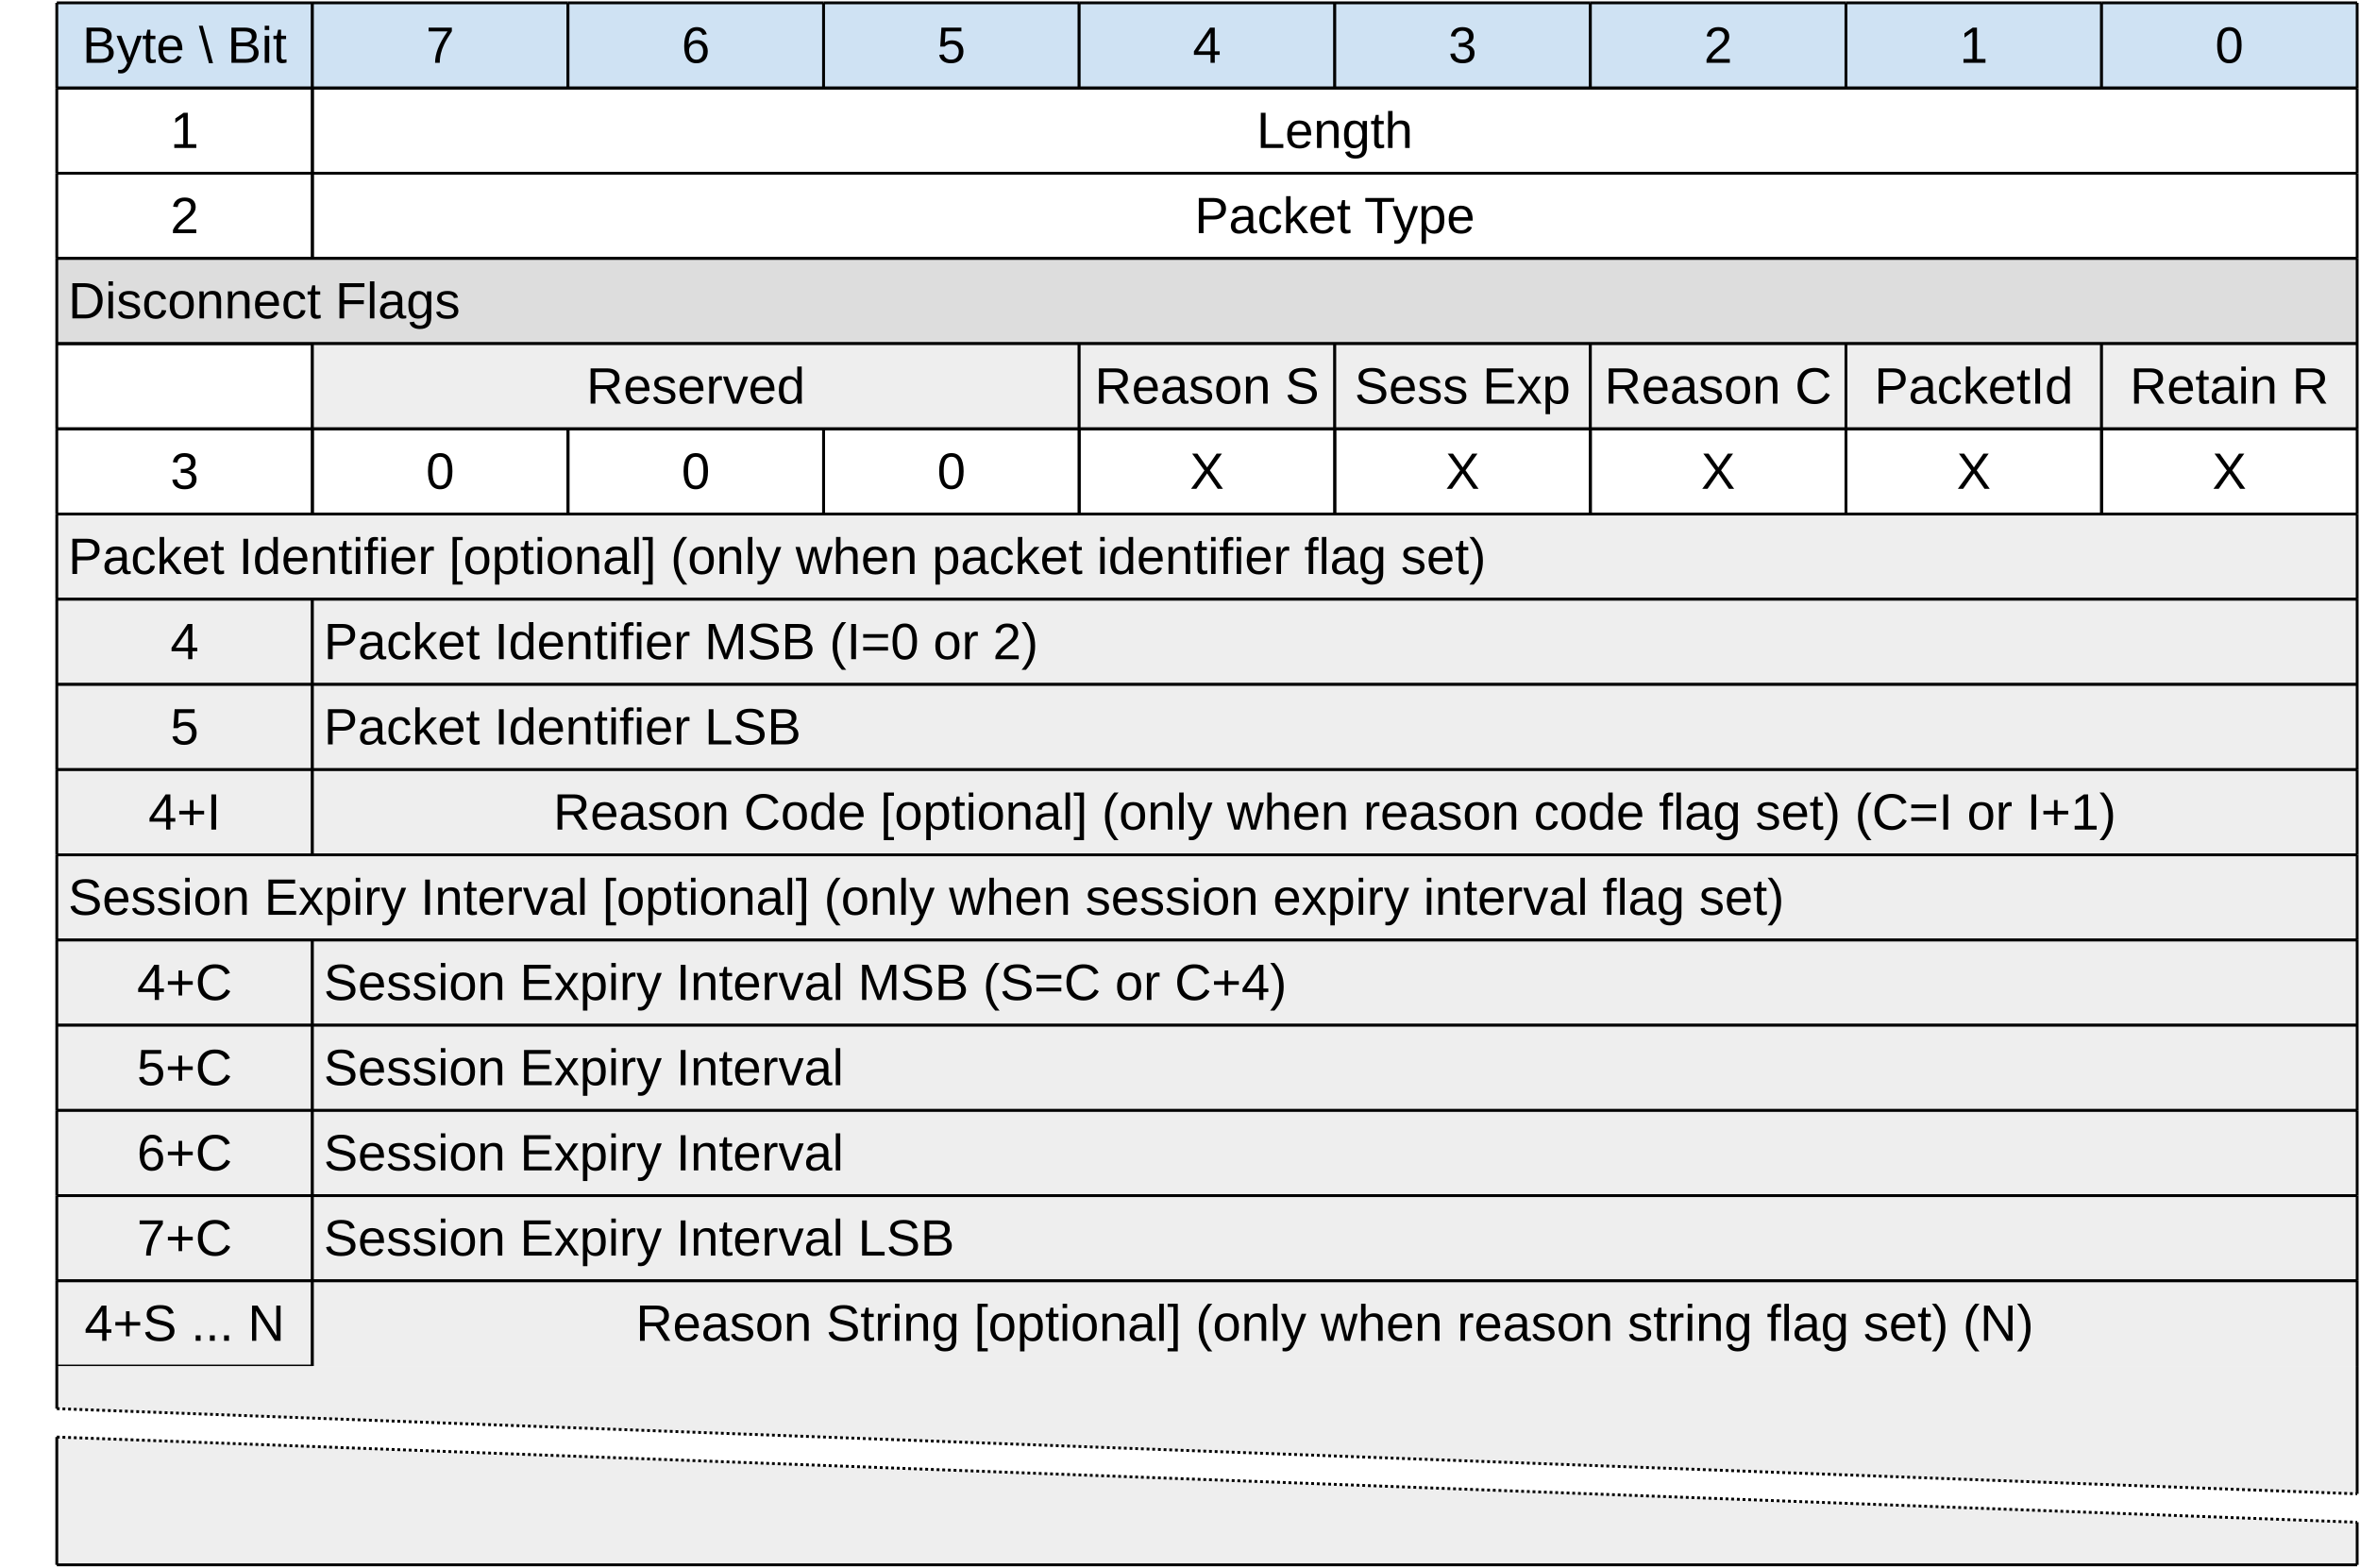
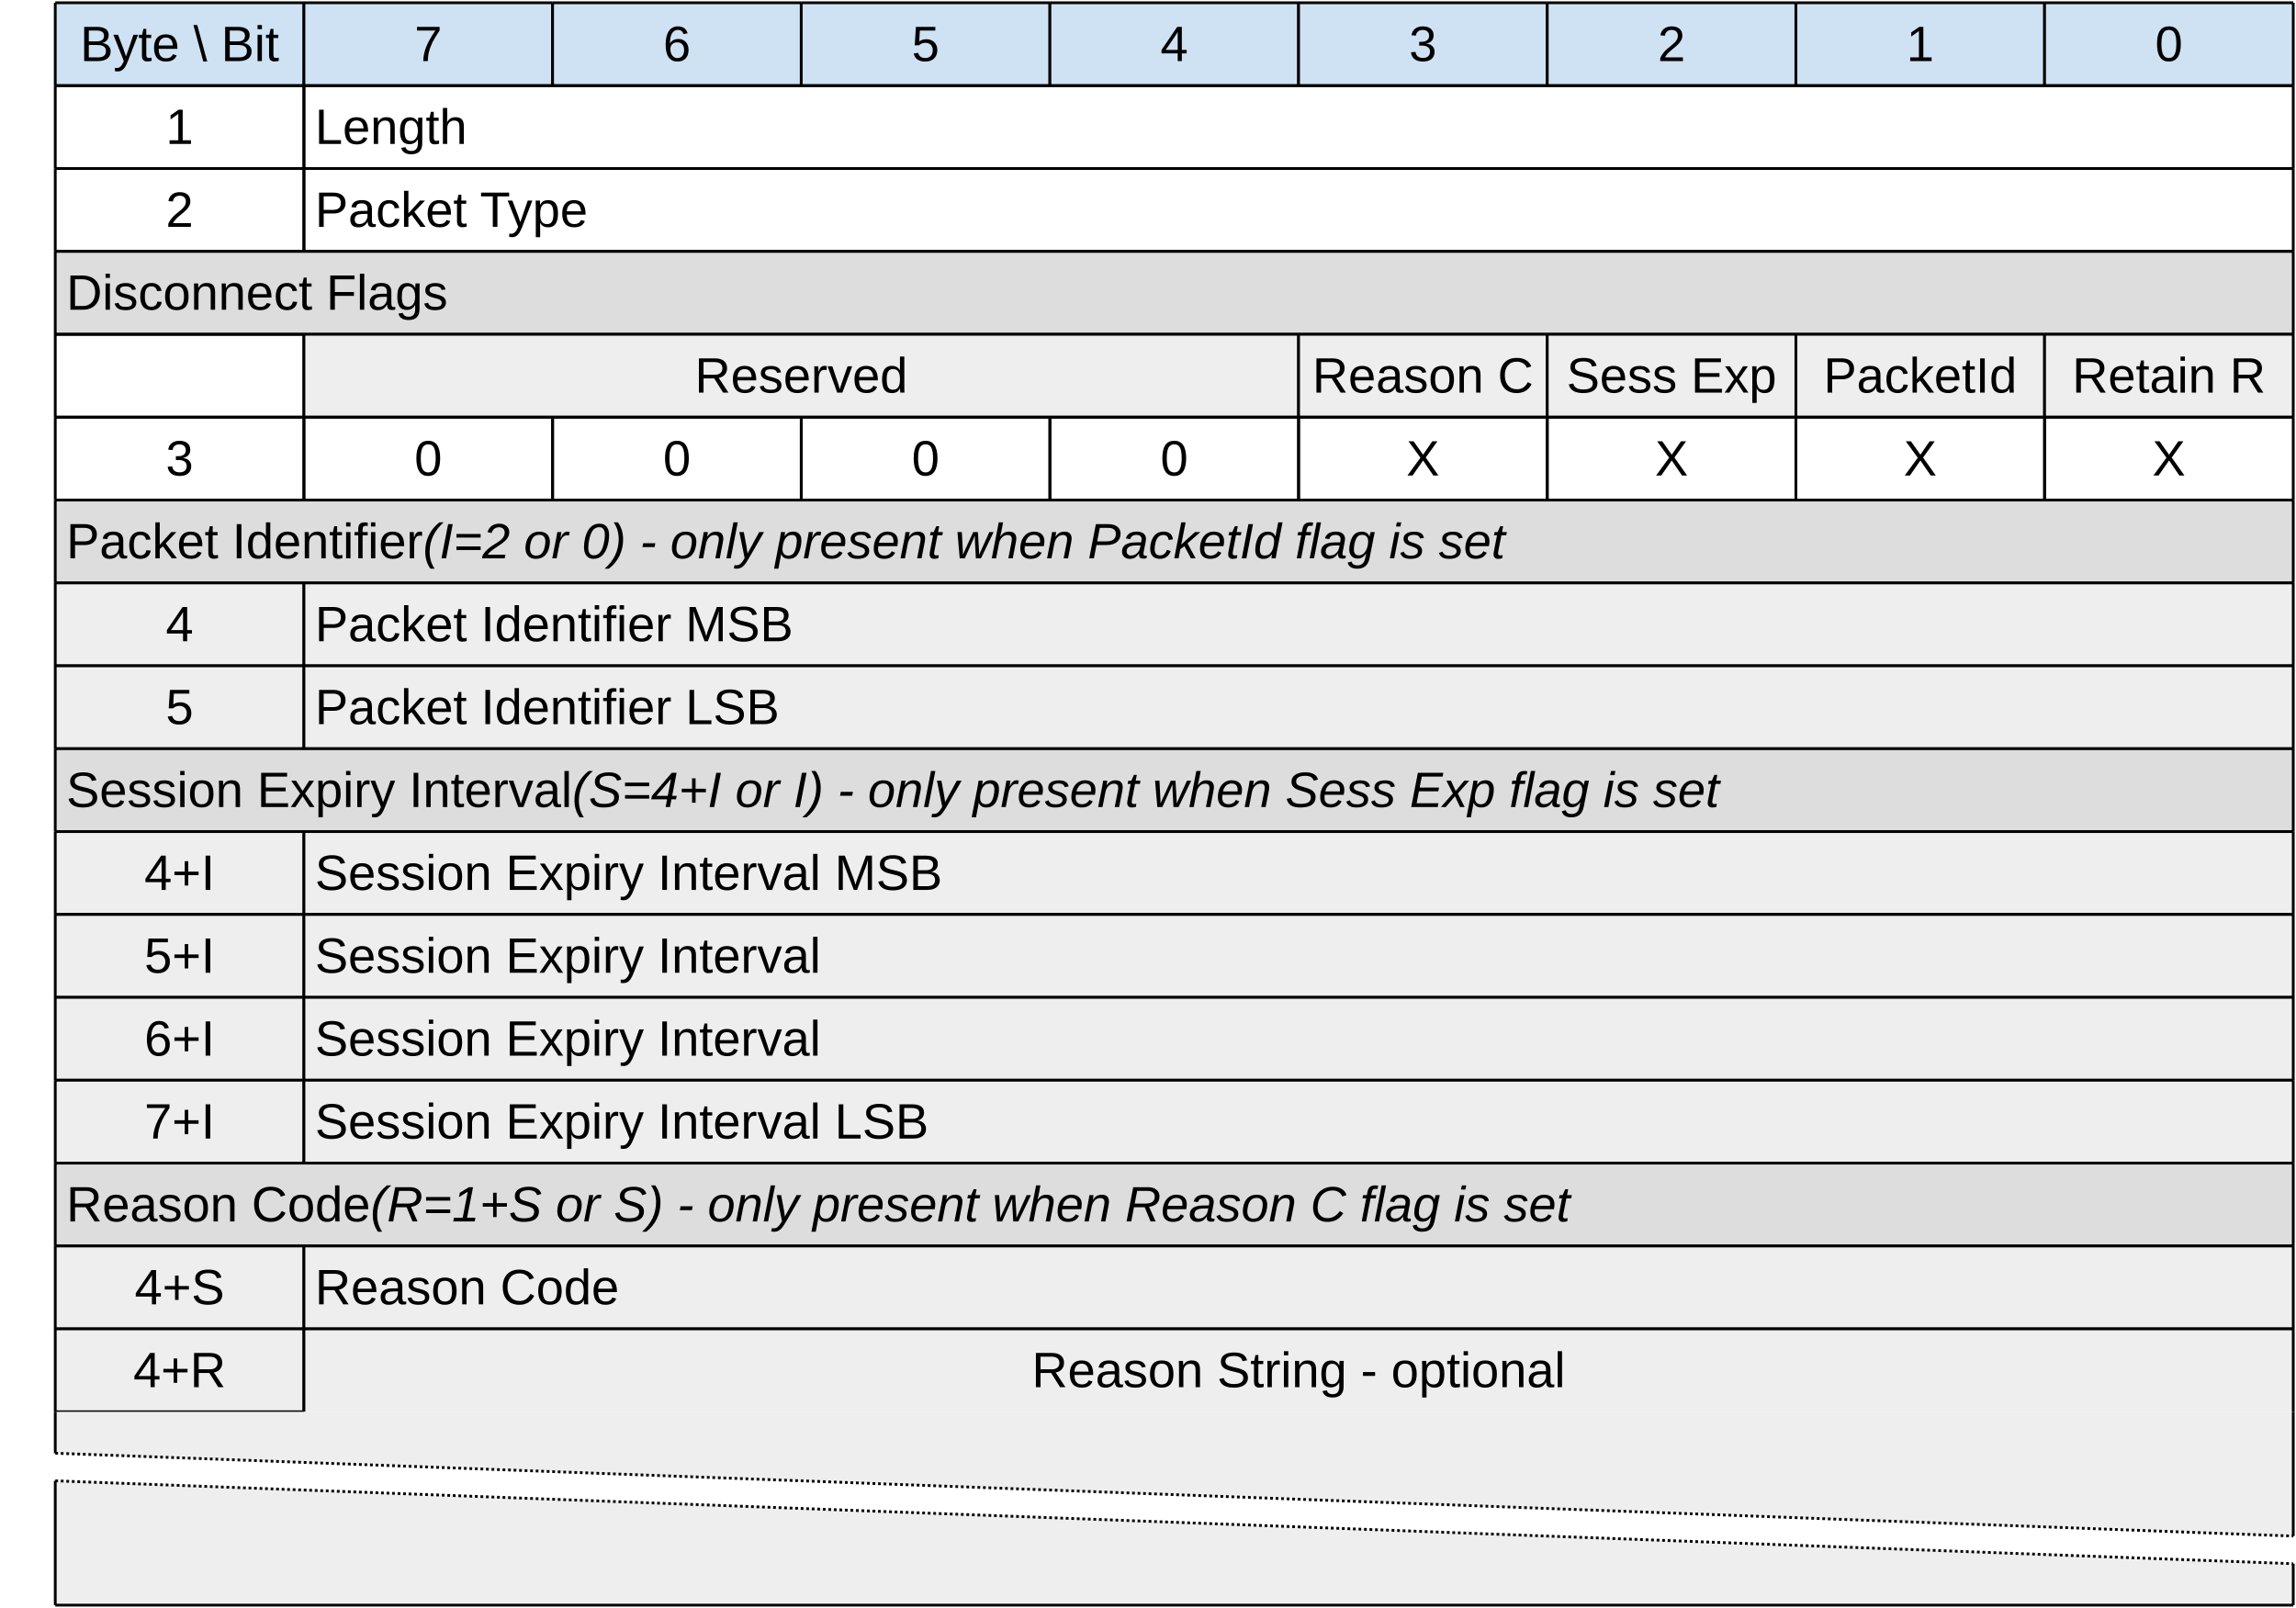
- <svg xmlns="http://www.w3.org/2000/svg" version="1.0" width="831" height="552" viewBox="0 0 831 552">
+ <svg xmlns="http://www.w3.org/2000/svg" version="1.0" width="831" height="582" viewBox="0 0 831 582">
  <rect x="20" y="1" height="30" width="90" fill="#cfe2f3" />
  <line x1="20" y1="1" x2="110" y2="1" stroke="#000000" stroke-width="1" />
  <line x1="20" y1="31" x2="110" y2="31" stroke="#000000" stroke-width="1" />
  <line x1="110" y1="1" x2="110" y2="31" stroke="#000000" stroke-width="1" />
  <line x1="20" y1="1" x2="20" y2="31" stroke="#000000" stroke-width="1" />
  <text font-size="18" font-family="Arial" x="65" y="17" text-anchor="middle" dominant-baseline="middle">Byte \ Bit</text>
  <rect x="110" y="1" height="30" width="90" fill="#cfe2f3" />
  <line x1="110" y1="1" x2="200" y2="1" stroke="#000000" stroke-width="1" />
  <line x1="110" y1="31" x2="200" y2="31" stroke="#000000" stroke-width="1" />
  <line x1="200" y1="1" x2="200" y2="31" stroke="#000000" stroke-width="1" />
  <line x1="110" y1="1" x2="110" y2="31" stroke="#000000" stroke-width="1" />
  <text font-size="18" font-family="Arial" x="155" y="17" text-anchor="middle" dominant-baseline="middle">7</text>
  <rect x="200" y="1" height="30" width="90" fill="#cfe2f3" />
  <line x1="200" y1="1" x2="290" y2="1" stroke="#000000" stroke-width="1" />
  <line x1="200" y1="31" x2="290" y2="31" stroke="#000000" stroke-width="1" />
  <line x1="290" y1="1" x2="290" y2="31" stroke="#000000" stroke-width="1" />
  <line x1="200" y1="1" x2="200" y2="31" stroke="#000000" stroke-width="1" />
  <text font-size="18" font-family="Arial" x="245" y="17" text-anchor="middle" dominant-baseline="middle">6</text>
  <rect x="290" y="1" height="30" width="90" fill="#cfe2f3" />
  <line x1="290" y1="1" x2="380" y2="1" stroke="#000000" stroke-width="1" />
  <line x1="290" y1="31" x2="380" y2="31" stroke="#000000" stroke-width="1" />
  <line x1="380" y1="1" x2="380" y2="31" stroke="#000000" stroke-width="1" />
  <line x1="290" y1="1" x2="290" y2="31" stroke="#000000" stroke-width="1" />
  <text font-size="18" font-family="Arial" x="335" y="17" text-anchor="middle" dominant-baseline="middle">5</text>
  <rect x="380" y="1" height="30" width="90" fill="#cfe2f3" />
  <line x1="380" y1="1" x2="470" y2="1" stroke="#000000" stroke-width="1" />
  <line x1="380" y1="31" x2="470" y2="31" stroke="#000000" stroke-width="1" />
  <line x1="470" y1="1" x2="470" y2="31" stroke="#000000" stroke-width="1" />
  <line x1="380" y1="1" x2="380" y2="31" stroke="#000000" stroke-width="1" />
  <text font-size="18" font-family="Arial" x="425" y="17" text-anchor="middle" dominant-baseline="middle">4</text>
  <rect x="470" y="1" height="30" width="90" fill="#cfe2f3" />
  <line x1="470" y1="1" x2="560" y2="1" stroke="#000000" stroke-width="1" />
  <line x1="470" y1="31" x2="560" y2="31" stroke="#000000" stroke-width="1" />
  <line x1="560" y1="1" x2="560" y2="31" stroke="#000000" stroke-width="1" />
  <line x1="470" y1="1" x2="470" y2="31" stroke="#000000" stroke-width="1" />
  <text font-size="18" font-family="Arial" x="515" y="17" text-anchor="middle" dominant-baseline="middle">3</text>
  <rect x="560" y="1" height="30" width="90" fill="#cfe2f3" />
  <line x1="560" y1="1" x2="650" y2="1" stroke="#000000" stroke-width="1" />
  <line x1="560" y1="31" x2="650" y2="31" stroke="#000000" stroke-width="1" />
  <line x1="650" y1="1" x2="650" y2="31" stroke="#000000" stroke-width="1" />
  <line x1="560" y1="1" x2="560" y2="31" stroke="#000000" stroke-width="1" />
  <text font-size="18" font-family="Arial" x="605" y="17" text-anchor="middle" dominant-baseline="middle">2</text>
  <rect x="650" y="1" height="30" width="90" fill="#cfe2f3" />
  <line x1="650" y1="1" x2="740" y2="1" stroke="#000000" stroke-width="1" />
  <line x1="650" y1="31" x2="740" y2="31" stroke="#000000" stroke-width="1" />
  <line x1="740" y1="1" x2="740" y2="31" stroke="#000000" stroke-width="1" />
  <line x1="650" y1="1" x2="650" y2="31" stroke="#000000" stroke-width="1" />
  <text font-size="18" font-family="Arial" x="695" y="17" text-anchor="middle" dominant-baseline="middle">1</text>
  <rect x="740" y="1" height="30" width="90" fill="#cfe2f3" />
  <line x1="740" y1="1" x2="830" y2="1" stroke="#000000" stroke-width="1" />
  <line x1="740" y1="31" x2="830" y2="31" stroke="#000000" stroke-width="1" />
  <line x1="830" y1="1" x2="830" y2="31" stroke="#000000" stroke-width="1" />
  <line x1="740" y1="1" x2="740" y2="31" stroke="#000000" stroke-width="1" />
  <text font-size="18" font-family="Arial" x="785" y="17" text-anchor="middle" dominant-baseline="middle">0</text>
  <text font-size="18" font-family="Arial" x="15" y="16" text-anchor="end"> </text>
  <text font-size="18" font-family="Arial" x="15" y="46" text-anchor="end"> </text>
  <line x1="20" y1="31" x2="110" y2="31" stroke="#000000" stroke-width="1" />
  <line x1="20" y1="61" x2="110" y2="61" stroke="#000000" stroke-width="1" />
  <line x1="110" y1="31" x2="110" y2="61" stroke="#000000" stroke-width="1" />
  <line x1="20" y1="31" x2="20" y2="61" stroke="#000000" stroke-width="1" />
  <text font-size="18" font-family="Arial" x="65" y="47" text-anchor="middle" dominant-baseline="middle">1</text>
  <line x1="110" y1="31" x2="830" y2="31" stroke="#000000" stroke-width="1" />
  <line x1="110" y1="61" x2="830" y2="61" stroke="#000000" stroke-width="1" />
  <line x1="830" y1="31" x2="830" y2="61" stroke="#000000" stroke-width="1" />
  <line x1="110" y1="31" x2="110" y2="61" stroke="#000000" stroke-width="1" />
-   <text font-size="18" font-family="Arial" x="470" y="47" text-anchor="middle" dominant-baseline="middle">Length</text>
+   <text font-size="18" font-family="Arial" x="114" y="47" text-anchor="start" dominant-baseline="middle">Length</text>
  <text font-size="18" font-family="Arial" x="15" y="76" text-anchor="end"> </text>
  <line x1="20" y1="61" x2="110" y2="61" stroke="#000000" stroke-width="1" />
  <line x1="20" y1="91" x2="110" y2="91" stroke="#000000" stroke-width="1" />
  <line x1="110" y1="61" x2="110" y2="91" stroke="#000000" stroke-width="1" />
  <line x1="20" y1="61" x2="20" y2="91" stroke="#000000" stroke-width="1" />
  <text font-size="18" font-family="Arial" x="65" y="77" text-anchor="middle" dominant-baseline="middle">2</text>
  <line x1="110" y1="61" x2="830" y2="61" stroke="#000000" stroke-width="1" />
  <line x1="110" y1="91" x2="830" y2="91" stroke="#000000" stroke-width="1" />
  <line x1="830" y1="61" x2="830" y2="91" stroke="#000000" stroke-width="1" />
  <line x1="110" y1="61" x2="110" y2="91" stroke="#000000" stroke-width="1" />
-   <text font-size="18" font-family="Arial" x="470" y="77" text-anchor="middle" dominant-baseline="middle">Packet Type</text>
+   <text font-size="18" font-family="Arial" x="114" y="77" text-anchor="start" dominant-baseline="middle">Packet Type</text>
  <text font-size="18" font-family="Arial" x="15" y="106" text-anchor="end"> </text>
  <rect x="20" y="91" height="30" width="810" fill="#dddddd" />
  <line x1="20" y1="91" x2="830" y2="91" stroke="#000000" stroke-width="1" />
  <line x1="20" y1="121" x2="830" y2="121" stroke="#000000" stroke-width="1" />
  <line x1="830" y1="91" x2="830" y2="121" stroke="#000000" stroke-width="1" />
  <line x1="20" y1="91" x2="20" y2="121" stroke="#000000" stroke-width="1" />
  <text font-size="18" font-family="Arial" x="24" y="107" text-anchor="start" dominant-baseline="middle">Disconnect Flags</text>
  <text font-size="18" font-family="Arial" x="15" y="136" text-anchor="end"> </text>
  <line x1="20" y1="121" x2="110" y2="121" stroke="#000000" stroke-width="1" />
  <line x1="20" y1="151" x2="110" y2="151" stroke="#000000" stroke-width="1" />
  <line x1="110" y1="121" x2="110" y2="151" stroke="#000000" stroke-width="1" />
  <line x1="20" y1="121" x2="20" y2="151" stroke="#000000" stroke-width="1" />
  <text font-size="18" font-family="Arial" x="65" y="137" text-anchor="middle" dominant-baseline="middle" />
-   <rect x="110" y="121" height="30" width="270" fill="#eeeeee" />
-   <line x1="110" y1="121" x2="380" y2="121" stroke="#000000" stroke-width="1" />
-   <line x1="110" y1="151" x2="380" y2="151" stroke="#000000" stroke-width="1" />
-   <line x1="380" y1="121" x2="380" y2="151" stroke="#000000" stroke-width="1" />
+   <rect x="110" y="121" height="30" width="360" fill="#eeeeee" />
+   <line x1="110" y1="121" x2="470" y2="121" stroke="#000000" stroke-width="1" />
+   <line x1="110" y1="151" x2="470" y2="151" stroke="#000000" stroke-width="1" />
+   <line x1="470" y1="121" x2="470" y2="151" stroke="#000000" stroke-width="1" />
  <line x1="110" y1="121" x2="110" y2="151" stroke="#000000" stroke-width="1" />
-   <text font-size="18" font-family="Arial" x="245" y="137" text-anchor="middle" dominant-baseline="middle">Reserved</text>
-   <rect x="380" y="121" height="30" width="90" fill="#eeeeee" />
-   <line x1="380" y1="121" x2="470" y2="121" stroke="#000000" stroke-width="1" />
-   <line x1="380" y1="151" x2="470" y2="151" stroke="#000000" stroke-width="1" />
-   <line x1="470" y1="121" x2="470" y2="151" stroke="#000000" stroke-width="1" />
-   <line x1="380" y1="121" x2="380" y2="151" stroke="#000000" stroke-width="1" />
-   <text font-size="18" font-family="Arial" x="425" y="137" text-anchor="middle" dominant-baseline="middle">Reason S</text>
+   <text font-size="18" font-family="Arial" x="290" y="137" text-anchor="middle" dominant-baseline="middle">Reserved</text>
  <rect x="470" y="121" height="30" width="90" fill="#eeeeee" />
  <line x1="470" y1="121" x2="560" y2="121" stroke="#000000" stroke-width="1" />
  <line x1="470" y1="151" x2="560" y2="151" stroke="#000000" stroke-width="1" />
  <line x1="560" y1="121" x2="560" y2="151" stroke="#000000" stroke-width="1" />
  <line x1="470" y1="121" x2="470" y2="151" stroke="#000000" stroke-width="1" />
-   <text font-size="18" font-family="Arial" x="515" y="137" text-anchor="middle" dominant-baseline="middle">Sess Exp</text>
+   <text font-size="18" font-family="Arial" x="515" y="137" text-anchor="middle" dominant-baseline="middle">Reason C</text>
  <rect x="560" y="121" height="30" width="90" fill="#eeeeee" />
  <line x1="560" y1="121" x2="650" y2="121" stroke="#000000" stroke-width="1" />
  <line x1="560" y1="151" x2="650" y2="151" stroke="#000000" stroke-width="1" />
  <line x1="650" y1="121" x2="650" y2="151" stroke="#000000" stroke-width="1" />
  <line x1="560" y1="121" x2="560" y2="151" stroke="#000000" stroke-width="1" />
-   <text font-size="18" font-family="Arial" x="605" y="137" text-anchor="middle" dominant-baseline="middle">Reason C</text>
+   <text font-size="18" font-family="Arial" x="605" y="137" text-anchor="middle" dominant-baseline="middle">Sess Exp</text>
  <rect x="650" y="121" height="30" width="90" fill="#eeeeee" />
  <line x1="650" y1="121" x2="740" y2="121" stroke="#000000" stroke-width="1" />
  <line x1="650" y1="151" x2="740" y2="151" stroke="#000000" stroke-width="1" />
  <line x1="740" y1="121" x2="740" y2="151" stroke="#000000" stroke-width="1" />
  <line x1="650" y1="121" x2="650" y2="151" stroke="#000000" stroke-width="1" />
  <text font-size="18" font-family="Arial" x="695" y="137" text-anchor="middle" dominant-baseline="middle">PacketId</text>
  <rect x="740" y="121" height="30" width="90" fill="#eeeeee" />
  <line x1="740" y1="121" x2="830" y2="121" stroke="#000000" stroke-width="1" />
  <line x1="740" y1="151" x2="830" y2="151" stroke="#000000" stroke-width="1" />
  <line x1="830" y1="121" x2="830" y2="151" stroke="#000000" stroke-width="1" />
  <line x1="740" y1="121" x2="740" y2="151" stroke="#000000" stroke-width="1" />
  <text font-size="18" font-family="Arial" x="785" y="137" text-anchor="middle" dominant-baseline="middle">Retain R</text>
  <text font-size="18" font-family="Arial" x="15" y="166" text-anchor="end"> </text>
  <line x1="20" y1="151" x2="110" y2="151" stroke="#000000" stroke-width="1" />
  <line x1="20" y1="181" x2="110" y2="181" stroke="#000000" stroke-width="1" />
  <line x1="110" y1="151" x2="110" y2="181" stroke="#000000" stroke-width="1" />
  <line x1="20" y1="151" x2="20" y2="181" stroke="#000000" stroke-width="1" />
  <text font-size="18" font-family="Arial" x="65" y="167" text-anchor="middle" dominant-baseline="middle">3</text>
  <line x1="110" y1="151" x2="200" y2="151" stroke="#000000" stroke-width="1" />
  <line x1="110" y1="181" x2="200" y2="181" stroke="#000000" stroke-width="1" />
  <line x1="200" y1="151" x2="200" y2="181" stroke="#000000" stroke-width="1" />
  <line x1="110" y1="151" x2="110" y2="181" stroke="#000000" stroke-width="1" />
  <text font-size="18" font-family="Arial" x="155" y="167" text-anchor="middle" dominant-baseline="middle">0</text>
  <line x1="200" y1="151" x2="290" y2="151" stroke="#000000" stroke-width="1" />
  <line x1="200" y1="181" x2="290" y2="181" stroke="#000000" stroke-width="1" />
  <line x1="290" y1="151" x2="290" y2="181" stroke="#000000" stroke-width="1" />
  <line x1="200" y1="151" x2="200" y2="181" stroke="#000000" stroke-width="1" />
  <text font-size="18" font-family="Arial" x="245" y="167" text-anchor="middle" dominant-baseline="middle">0</text>
  <line x1="290" y1="151" x2="380" y2="151" stroke="#000000" stroke-width="1" />
  <line x1="290" y1="181" x2="380" y2="181" stroke="#000000" stroke-width="1" />
  <line x1="380" y1="151" x2="380" y2="181" stroke="#000000" stroke-width="1" />
  <line x1="290" y1="151" x2="290" y2="181" stroke="#000000" stroke-width="1" />
  <text font-size="18" font-family="Arial" x="335" y="167" text-anchor="middle" dominant-baseline="middle">0</text>
  <line x1="380" y1="151" x2="470" y2="151" stroke="#000000" stroke-width="1" />
  <line x1="380" y1="181" x2="470" y2="181" stroke="#000000" stroke-width="1" />
  <line x1="470" y1="151" x2="470" y2="181" stroke="#000000" stroke-width="1" />
  <line x1="380" y1="151" x2="380" y2="181" stroke="#000000" stroke-width="1" />
-   <text font-size="18" font-family="Arial" x="425" y="167" text-anchor="middle" dominant-baseline="middle">X</text>
+   <text font-size="18" font-family="Arial" x="425" y="167" text-anchor="middle" dominant-baseline="middle">0</text>
  <line x1="470" y1="151" x2="560" y2="151" stroke="#000000" stroke-width="1" />
  <line x1="470" y1="181" x2="560" y2="181" stroke="#000000" stroke-width="1" />
  <line x1="560" y1="151" x2="560" y2="181" stroke="#000000" stroke-width="1" />
  <line x1="470" y1="151" x2="470" y2="181" stroke="#000000" stroke-width="1" />
  <text font-size="18" font-family="Arial" x="515" y="167" text-anchor="middle" dominant-baseline="middle">X</text>
  <line x1="560" y1="151" x2="650" y2="151" stroke="#000000" stroke-width="1" />
  <line x1="560" y1="181" x2="650" y2="181" stroke="#000000" stroke-width="1" />
  <line x1="650" y1="151" x2="650" y2="181" stroke="#000000" stroke-width="1" />
  <line x1="560" y1="151" x2="560" y2="181" stroke="#000000" stroke-width="1" />
  <text font-size="18" font-family="Arial" x="605" y="167" text-anchor="middle" dominant-baseline="middle">X</text>
  <line x1="650" y1="151" x2="740" y2="151" stroke="#000000" stroke-width="1" />
  <line x1="650" y1="181" x2="740" y2="181" stroke="#000000" stroke-width="1" />
  <line x1="740" y1="151" x2="740" y2="181" stroke="#000000" stroke-width="1" />
  <line x1="650" y1="151" x2="650" y2="181" stroke="#000000" stroke-width="1" />
  <text font-size="18" font-family="Arial" x="695" y="167" text-anchor="middle" dominant-baseline="middle">X</text>
  <line x1="740" y1="151" x2="830" y2="151" stroke="#000000" stroke-width="1" />
  <line x1="740" y1="181" x2="830" y2="181" stroke="#000000" stroke-width="1" />
  <line x1="830" y1="151" x2="830" y2="181" stroke="#000000" stroke-width="1" />
  <line x1="740" y1="151" x2="740" y2="181" stroke="#000000" stroke-width="1" />
  <text font-size="18" font-family="Arial" x="785" y="167" text-anchor="middle" dominant-baseline="middle">X</text>
  <text font-size="18" font-family="Arial" x="15" y="196" text-anchor="end"> </text>
-   <rect x="20" y="181" height="30" width="810" fill="#eeeeee" />
+   <rect x="20" y="181" height="30" width="810" fill="#dddddd" />
  <line x1="20" y1="181" x2="830" y2="181" stroke="#000000" stroke-width="1" />
  <line x1="20" y1="211" x2="830" y2="211" stroke="#000000" stroke-width="1" />
  <line x1="830" y1="181" x2="830" y2="211" stroke="#000000" stroke-width="1" />
  <line x1="20" y1="181" x2="20" y2="211" stroke="#000000" stroke-width="1" />
-   <text font-size="18" font-family="Arial" x="24" y="197" text-anchor="start" dominant-baseline="middle">Packet Identifier [optional] (only when packet identifier flag set)</text>
+   <text font-size="18" font-family="Arial" x="24" y="197" text-anchor="start" dominant-baseline="middle">Packet Identifier<tspan font-style="italic" font-size="18" font-family="Arial" dominant-baseline="middle"> (I=2 or 0) - only present when PacketId flag is set</tspan>
+   </text>
  <text font-size="18" font-family="Arial" x="15" y="226" text-anchor="end"> </text>
  <rect x="20" y="211" height="30" width="90" fill="#eeeeee" />
  <line x1="20" y1="211" x2="110" y2="211" stroke="#000000" stroke-width="1" />
  <line x1="20" y1="241" x2="110" y2="241" stroke="#000000" stroke-width="1" />
  <line x1="110" y1="211" x2="110" y2="241" stroke="#000000" stroke-width="1" />
  <line x1="20" y1="211" x2="20" y2="241" stroke="#000000" stroke-width="1" />
  <text font-size="18" font-family="Arial" x="65" y="227" text-anchor="middle" dominant-baseline="middle">4</text>
  <rect x="110" y="211" height="30" width="720" fill="#eeeeee" />
  <line x1="110" y1="211" x2="830" y2="211" stroke="#000000" stroke-width="1" />
  <line x1="110" y1="241" x2="830" y2="241" stroke="#000000" stroke-width="1" />
  <line x1="830" y1="211" x2="830" y2="241" stroke="#000000" stroke-width="1" />
  <line x1="110" y1="211" x2="110" y2="241" stroke="#000000" stroke-width="1" />
-   <text font-size="18" font-family="Arial" x="114" y="227" text-anchor="start" dominant-baseline="middle">Packet Identifier MSB (I=0 or 2)</text>
+   <text font-size="18" font-family="Arial" x="114" y="227" text-anchor="start" dominant-baseline="middle">Packet Identifier MSB</text>
  <text font-size="18" font-family="Arial" x="15" y="256" text-anchor="end"> </text>
  <rect x="20" y="241" height="30" width="90" fill="#eeeeee" />
  <line x1="20" y1="241" x2="110" y2="241" stroke="#000000" stroke-width="1" />
  <line x1="20" y1="271" x2="110" y2="271" stroke="#000000" stroke-width="1" />
  <line x1="110" y1="241" x2="110" y2="271" stroke="#000000" stroke-width="1" />
  <line x1="20" y1="241" x2="20" y2="271" stroke="#000000" stroke-width="1" />
  <text font-size="18" font-family="Arial" x="65" y="257" text-anchor="middle" dominant-baseline="middle">5</text>
  <rect x="110" y="241" height="30" width="720" fill="#eeeeee" />
  <line x1="110" y1="241" x2="830" y2="241" stroke="#000000" stroke-width="1" />
  <line x1="110" y1="271" x2="830" y2="271" stroke="#000000" stroke-width="1" />
  <line x1="830" y1="241" x2="830" y2="271" stroke="#000000" stroke-width="1" />
  <line x1="110" y1="241" x2="110" y2="271" stroke="#000000" stroke-width="1" />
  <text font-size="18" font-family="Arial" x="114" y="257" text-anchor="start" dominant-baseline="middle">Packet Identifier LSB</text>
  <text font-size="18" font-family="Arial" x="15" y="286" text-anchor="end"> </text>
-   <rect x="20" y="271" height="30" width="90" fill="#eeeeee" />
-   <line x1="20" y1="271" x2="110" y2="271" stroke="#000000" stroke-width="1" />
+   <rect x="20" y="271" height="30" width="810" fill="#dddddd" />
+   <line x1="20" y1="271" x2="830" y2="271" stroke="#000000" stroke-width="1" />
+   <line x1="20" y1="301" x2="830" y2="301" stroke="#000000" stroke-width="1" />
+   <line x1="830" y1="271" x2="830" y2="301" stroke="#000000" stroke-width="1" />
+   <line x1="20" y1="271" x2="20" y2="301" stroke="#000000" stroke-width="1" />
+   <text font-size="18" font-family="Arial" x="24" y="287" text-anchor="start" dominant-baseline="middle">Session Expiry Interval<tspan font-style="italic" font-size="18" font-family="Arial" dominant-baseline="middle"> (S=4+I or I) - only present when Sess Exp flag is set</tspan>
+   </text>
+   <text font-size="18" font-family="Arial" x="15" y="316" text-anchor="end"> </text>
+   <rect x="20" y="301" height="30" width="90" fill="#eeeeee" />
  <line x1="20" y1="301" x2="110" y2="301" stroke="#000000" stroke-width="1" />
-   <line x1="110" y1="271" x2="110" y2="301" stroke="#000000" stroke-width="1" />
-   <line x1="20" y1="271" x2="20" y2="301" stroke="#000000" stroke-width="1" />
-   <text font-size="18" font-family="Arial" x="65" y="287" text-anchor="middle" dominant-baseline="middle">4+I</text>
-   <rect x="110" y="271" height="30" width="720" fill="#eeeeee" />
-   <line x1="110" y1="271" x2="830" y2="271" stroke="#000000" stroke-width="1" />
+   <line x1="20" y1="331" x2="110" y2="331" stroke="#000000" stroke-width="1" />
+   <line x1="110" y1="301" x2="110" y2="331" stroke="#000000" stroke-width="1" />
+   <line x1="20" y1="301" x2="20" y2="331" stroke="#000000" stroke-width="1" />
+   <text font-size="18" font-family="Arial" x="65" y="317" text-anchor="middle" dominant-baseline="middle">4+I</text>
+   <rect x="110" y="301" height="30" width="720" fill="#eeeeee" />
  <line x1="110" y1="301" x2="830" y2="301" stroke="#000000" stroke-width="1" />
-   <line x1="830" y1="271" x2="830" y2="301" stroke="#000000" stroke-width="1" />
-   <line x1="110" y1="271" x2="110" y2="301" stroke="#000000" stroke-width="1" />
-   <text font-size="18" font-family="Arial" x="470" y="287" text-anchor="middle" dominant-baseline="middle">Reason Code [optional] (only when reason code flag set) (C=I or I+1)</text>
-   <text font-size="18" font-family="Arial" x="15" y="316" text-anchor="end"> </text>
-   <rect x="20" y="301" height="30" width="810" fill="#eeeeee" />
-   <line x1="20" y1="301" x2="830" y2="301" stroke="#000000" stroke-width="1" />
-   <line x1="20" y1="331" x2="830" y2="331" stroke="#000000" stroke-width="1" />
+   <line x1="110" y1="331" x2="830" y2="331" stroke="#000000" stroke-width="1" />
  <line x1="830" y1="301" x2="830" y2="331" stroke="#000000" stroke-width="1" />
-   <line x1="20" y1="301" x2="20" y2="331" stroke="#000000" stroke-width="1" />
-   <text font-size="18" font-family="Arial" x="24" y="317" text-anchor="start" dominant-baseline="middle">Session Expiry Interval [optional] (only when session expiry interval flag set)</text>
+   <line x1="110" y1="301" x2="110" y2="331" stroke="#000000" stroke-width="1" />
+   <text font-size="18" font-family="Arial" x="114" y="317" text-anchor="start" dominant-baseline="middle">Session Expiry Interval MSB</text>
  <text font-size="18" font-family="Arial" x="15" y="346" text-anchor="end"> </text>
  <rect x="20" y="331" height="30" width="90" fill="#eeeeee" />
  <line x1="20" y1="331" x2="110" y2="331" stroke="#000000" stroke-width="1" />
  <line x1="20" y1="361" x2="110" y2="361" stroke="#000000" stroke-width="1" />
  <line x1="110" y1="331" x2="110" y2="361" stroke="#000000" stroke-width="1" />
  <line x1="20" y1="331" x2="20" y2="361" stroke="#000000" stroke-width="1" />
-   <text font-size="18" font-family="Arial" x="65" y="347" text-anchor="middle" dominant-baseline="middle">4+C</text>
+   <text font-size="18" font-family="Arial" x="65" y="347" text-anchor="middle" dominant-baseline="middle">5+I</text>
  <rect x="110" y="331" height="30" width="720" fill="#eeeeee" />
  <line x1="110" y1="331" x2="830" y2="331" stroke="#000000" stroke-width="1" />
  <line x1="110" y1="361" x2="830" y2="361" stroke="#000000" stroke-width="1" />
  <line x1="830" y1="331" x2="830" y2="361" stroke="#000000" stroke-width="1" />
  <line x1="110" y1="331" x2="110" y2="361" stroke="#000000" stroke-width="1" />
-   <text font-size="18" font-family="Arial" x="114" y="347" text-anchor="start" dominant-baseline="middle">Session Expiry Interval MSB (S=C or C+4)</text>
+   <text font-size="18" font-family="Arial" x="114" y="347" text-anchor="start" dominant-baseline="middle">Session Expiry Interval</text>
  <text font-size="18" font-family="Arial" x="15" y="376" text-anchor="end"> </text>
  <rect x="20" y="361" height="30" width="90" fill="#eeeeee" />
  <line x1="20" y1="361" x2="110" y2="361" stroke="#000000" stroke-width="1" />
  <line x1="20" y1="391" x2="110" y2="391" stroke="#000000" stroke-width="1" />
  <line x1="110" y1="361" x2="110" y2="391" stroke="#000000" stroke-width="1" />
  <line x1="20" y1="361" x2="20" y2="391" stroke="#000000" stroke-width="1" />
-   <text font-size="18" font-family="Arial" x="65" y="377" text-anchor="middle" dominant-baseline="middle">5+C</text>
+   <text font-size="18" font-family="Arial" x="65" y="377" text-anchor="middle" dominant-baseline="middle">6+I</text>
  <rect x="110" y="361" height="30" width="720" fill="#eeeeee" />
  <line x1="110" y1="361" x2="830" y2="361" stroke="#000000" stroke-width="1" />
  <line x1="110" y1="391" x2="830" y2="391" stroke="#000000" stroke-width="1" />
  <line x1="830" y1="361" x2="830" y2="391" stroke="#000000" stroke-width="1" />
  <line x1="110" y1="361" x2="110" y2="391" stroke="#000000" stroke-width="1" />
  <text font-size="18" font-family="Arial" x="114" y="377" text-anchor="start" dominant-baseline="middle">Session Expiry Interval</text>
  <text font-size="18" font-family="Arial" x="15" y="406" text-anchor="end"> </text>
  <rect x="20" y="391" height="30" width="90" fill="#eeeeee" />
  <line x1="20" y1="391" x2="110" y2="391" stroke="#000000" stroke-width="1" />
  <line x1="20" y1="421" x2="110" y2="421" stroke="#000000" stroke-width="1" />
  <line x1="110" y1="391" x2="110" y2="421" stroke="#000000" stroke-width="1" />
  <line x1="20" y1="391" x2="20" y2="421" stroke="#000000" stroke-width="1" />
-   <text font-size="18" font-family="Arial" x="65" y="407" text-anchor="middle" dominant-baseline="middle">6+C</text>
+   <text font-size="18" font-family="Arial" x="65" y="407" text-anchor="middle" dominant-baseline="middle">7+I</text>
  <rect x="110" y="391" height="30" width="720" fill="#eeeeee" />
  <line x1="110" y1="391" x2="830" y2="391" stroke="#000000" stroke-width="1" />
  <line x1="110" y1="421" x2="830" y2="421" stroke="#000000" stroke-width="1" />
  <line x1="830" y1="391" x2="830" y2="421" stroke="#000000" stroke-width="1" />
  <line x1="110" y1="391" x2="110" y2="421" stroke="#000000" stroke-width="1" />
-   <text font-size="18" font-family="Arial" x="114" y="407" text-anchor="start" dominant-baseline="middle">Session Expiry Interval</text>
+   <text font-size="18" font-family="Arial" x="114" y="407" text-anchor="start" dominant-baseline="middle">Session Expiry Interval LSB</text>
  <text font-size="18" font-family="Arial" x="15" y="436" text-anchor="end"> </text>
-   <rect x="20" y="421" height="30" width="90" fill="#eeeeee" />
-   <line x1="20" y1="421" x2="110" y2="421" stroke="#000000" stroke-width="1" />
-   <line x1="20" y1="451" x2="110" y2="451" stroke="#000000" stroke-width="1" />
-   <line x1="110" y1="421" x2="110" y2="451" stroke="#000000" stroke-width="1" />
+   <rect x="20" y="421" height="30" width="810" fill="#dddddd" />
+   <line x1="20" y1="421" x2="830" y2="421" stroke="#000000" stroke-width="1" />
+   <line x1="20" y1="451" x2="830" y2="451" stroke="#000000" stroke-width="1" />
+   <line x1="830" y1="421" x2="830" y2="451" stroke="#000000" stroke-width="1" />
  <line x1="20" y1="421" x2="20" y2="451" stroke="#000000" stroke-width="1" />
-   <text font-size="18" font-family="Arial" x="65" y="437" text-anchor="middle" dominant-baseline="middle">7+C</text>
-   <rect x="110" y="421" height="30" width="720" fill="#eeeeee" />
-   <line x1="110" y1="421" x2="830" y2="421" stroke="#000000" stroke-width="1" />
-   <line x1="110" y1="451" x2="830" y2="451" stroke="#000000" stroke-width="1" />
-   <line x1="830" y1="421" x2="830" y2="451" stroke="#000000" stroke-width="1" />
-   <line x1="110" y1="421" x2="110" y2="451" stroke="#000000" stroke-width="1" />
-   <text font-size="18" font-family="Arial" x="114" y="437" text-anchor="start" dominant-baseline="middle">Session Expiry Interval LSB</text>
+   <text font-size="18" font-family="Arial" x="24" y="437" text-anchor="start" dominant-baseline="middle">Reason Code<tspan font-style="italic" font-size="18" font-family="Arial" dominant-baseline="middle"> (R=1+S or S) - only present when Reason C flag is set</tspan>
+   </text>
  <text font-size="18" font-family="Arial" x="15" y="466" text-anchor="end"> </text>
  <rect x="20" y="451" height="30" width="90" fill="#eeeeee" />
  <line x1="20" y1="451" x2="110" y2="451" stroke="#000000" stroke-width="1" />
  <line x1="20" y1="481" x2="110" y2="481" stroke="#000000" stroke-width="1" />
  <line x1="110" y1="451" x2="110" y2="481" stroke="#000000" stroke-width="1" />
  <line x1="20" y1="451" x2="20" y2="481" stroke="#000000" stroke-width="1" />
-   <text font-size="18" font-family="Arial" x="65" y="467" text-anchor="middle" dominant-baseline="middle">4+S ... N</text>
+   <text font-size="18" font-family="Arial" x="65" y="467" text-anchor="middle" dominant-baseline="middle">4+S</text>
  <rect x="110" y="451" height="30" width="720" fill="#eeeeee" />
  <line x1="110" y1="451" x2="830" y2="451" stroke="#000000" stroke-width="1" />
+   <line x1="110" y1="481" x2="830" y2="481" stroke="#000000" stroke-width="1" />
  <line x1="830" y1="451" x2="830" y2="481" stroke="#000000" stroke-width="1" />
  <line x1="110" y1="451" x2="110" y2="481" stroke="#000000" stroke-width="1" />
-   <text font-size="18" font-family="Arial" x="470" y="467" text-anchor="middle" dominant-baseline="middle">Reason String [optional] (only when reason string flag set) (N)</text>
+   <text font-size="18" font-family="Arial" x="114" y="467" text-anchor="start" dominant-baseline="middle">Reason Code</text>
  <text font-size="18" font-family="Arial" x="15" y="496" text-anchor="end"> </text>
-   <polygon points=" 20,481 830,481 830,526 20,496" fill="#eeeeee" />
-   <line x1="20" y1="481" x2="20" y2="496" stroke="#000000" stroke-width="1" />
-   <line x1="830" y1="481" x2="830" y2="526" stroke="#000000" stroke-width="1" />
-   <line stroke-dasharray="1,1" x1="20" y1="496" x2="830" y2="526" stroke="#000000" stroke-width="1" />
-   <polygon points=" 20,506 830,536 830,551 20,551" fill="#eeeeee" />
-   <line x1="20" y1="506" x2="20" y2="551" stroke="#000000" stroke-width="1" />
-   <line x1="830" y1="536" x2="830" y2="551" stroke="#000000" stroke-width="1" />
-   <line stroke-dasharray="1,1" x1="20" y1="506" x2="830" y2="536" stroke="#000000" stroke-width="1" />
-   <text font-size="18" font-family="Arial" x="15" y="566" text-anchor="end"> </text>
-   <line x1="20" y1="551" x2="830" y2="551" stroke="#000000" stroke-width="1" />
+   <rect x="20" y="481" height="30" width="90" fill="#eeeeee" />
+   <line x1="20" y1="481" x2="110" y2="481" stroke="#000000" stroke-width="1" />
+   <line x1="20" y1="511" x2="110" y2="511" stroke="#000000" stroke-width="1" />
+   <line x1="110" y1="481" x2="110" y2="511" stroke="#000000" stroke-width="1" />
+   <line x1="20" y1="481" x2="20" y2="511" stroke="#000000" stroke-width="1" />
+   <text font-size="18" font-family="Arial" x="65" y="497" text-anchor="middle" dominant-baseline="middle">4+R</text>
+   <rect x="110" y="481" height="30" width="720" fill="#eeeeee" />
+   <line x1="110" y1="481" x2="830" y2="481" stroke="#000000" stroke-width="1" />
+   <line x1="830" y1="481" x2="830" y2="511" stroke="#000000" stroke-width="1" />
+   <line x1="110" y1="481" x2="110" y2="511" stroke="#000000" stroke-width="1" />
+   <text font-size="18" font-family="Arial" x="470" y="497" text-anchor="middle" dominant-baseline="middle">Reason String - optional</text>
+   <text font-size="18" font-family="Arial" x="15" y="526" text-anchor="end"> </text>
+   <polygon points=" 20,511 830,511 830,556 20,526" fill="#eeeeee" />
+   <line x1="20" y1="511" x2="20" y2="526" stroke="#000000" stroke-width="1" />
+   <line x1="830" y1="511" x2="830" y2="556" stroke="#000000" stroke-width="1" />
+   <line stroke-dasharray="1,1" x1="20" y1="526" x2="830" y2="556" stroke="#000000" stroke-width="1" />
+   <polygon points=" 20,536 830,566 830,581 20,581" fill="#eeeeee" />
+   <line x1="20" y1="536" x2="20" y2="581" stroke="#000000" stroke-width="1" />
+   <line x1="830" y1="566" x2="830" y2="581" stroke="#000000" stroke-width="1" />
+   <line stroke-dasharray="1,1" x1="20" y1="536" x2="830" y2="566" stroke="#000000" stroke-width="1" />
+   <text font-size="18" font-family="Arial" x="15" y="596" text-anchor="end"> </text>
+   <line x1="20" y1="581" x2="830" y2="581" stroke="#000000" stroke-width="1" />
</svg>
